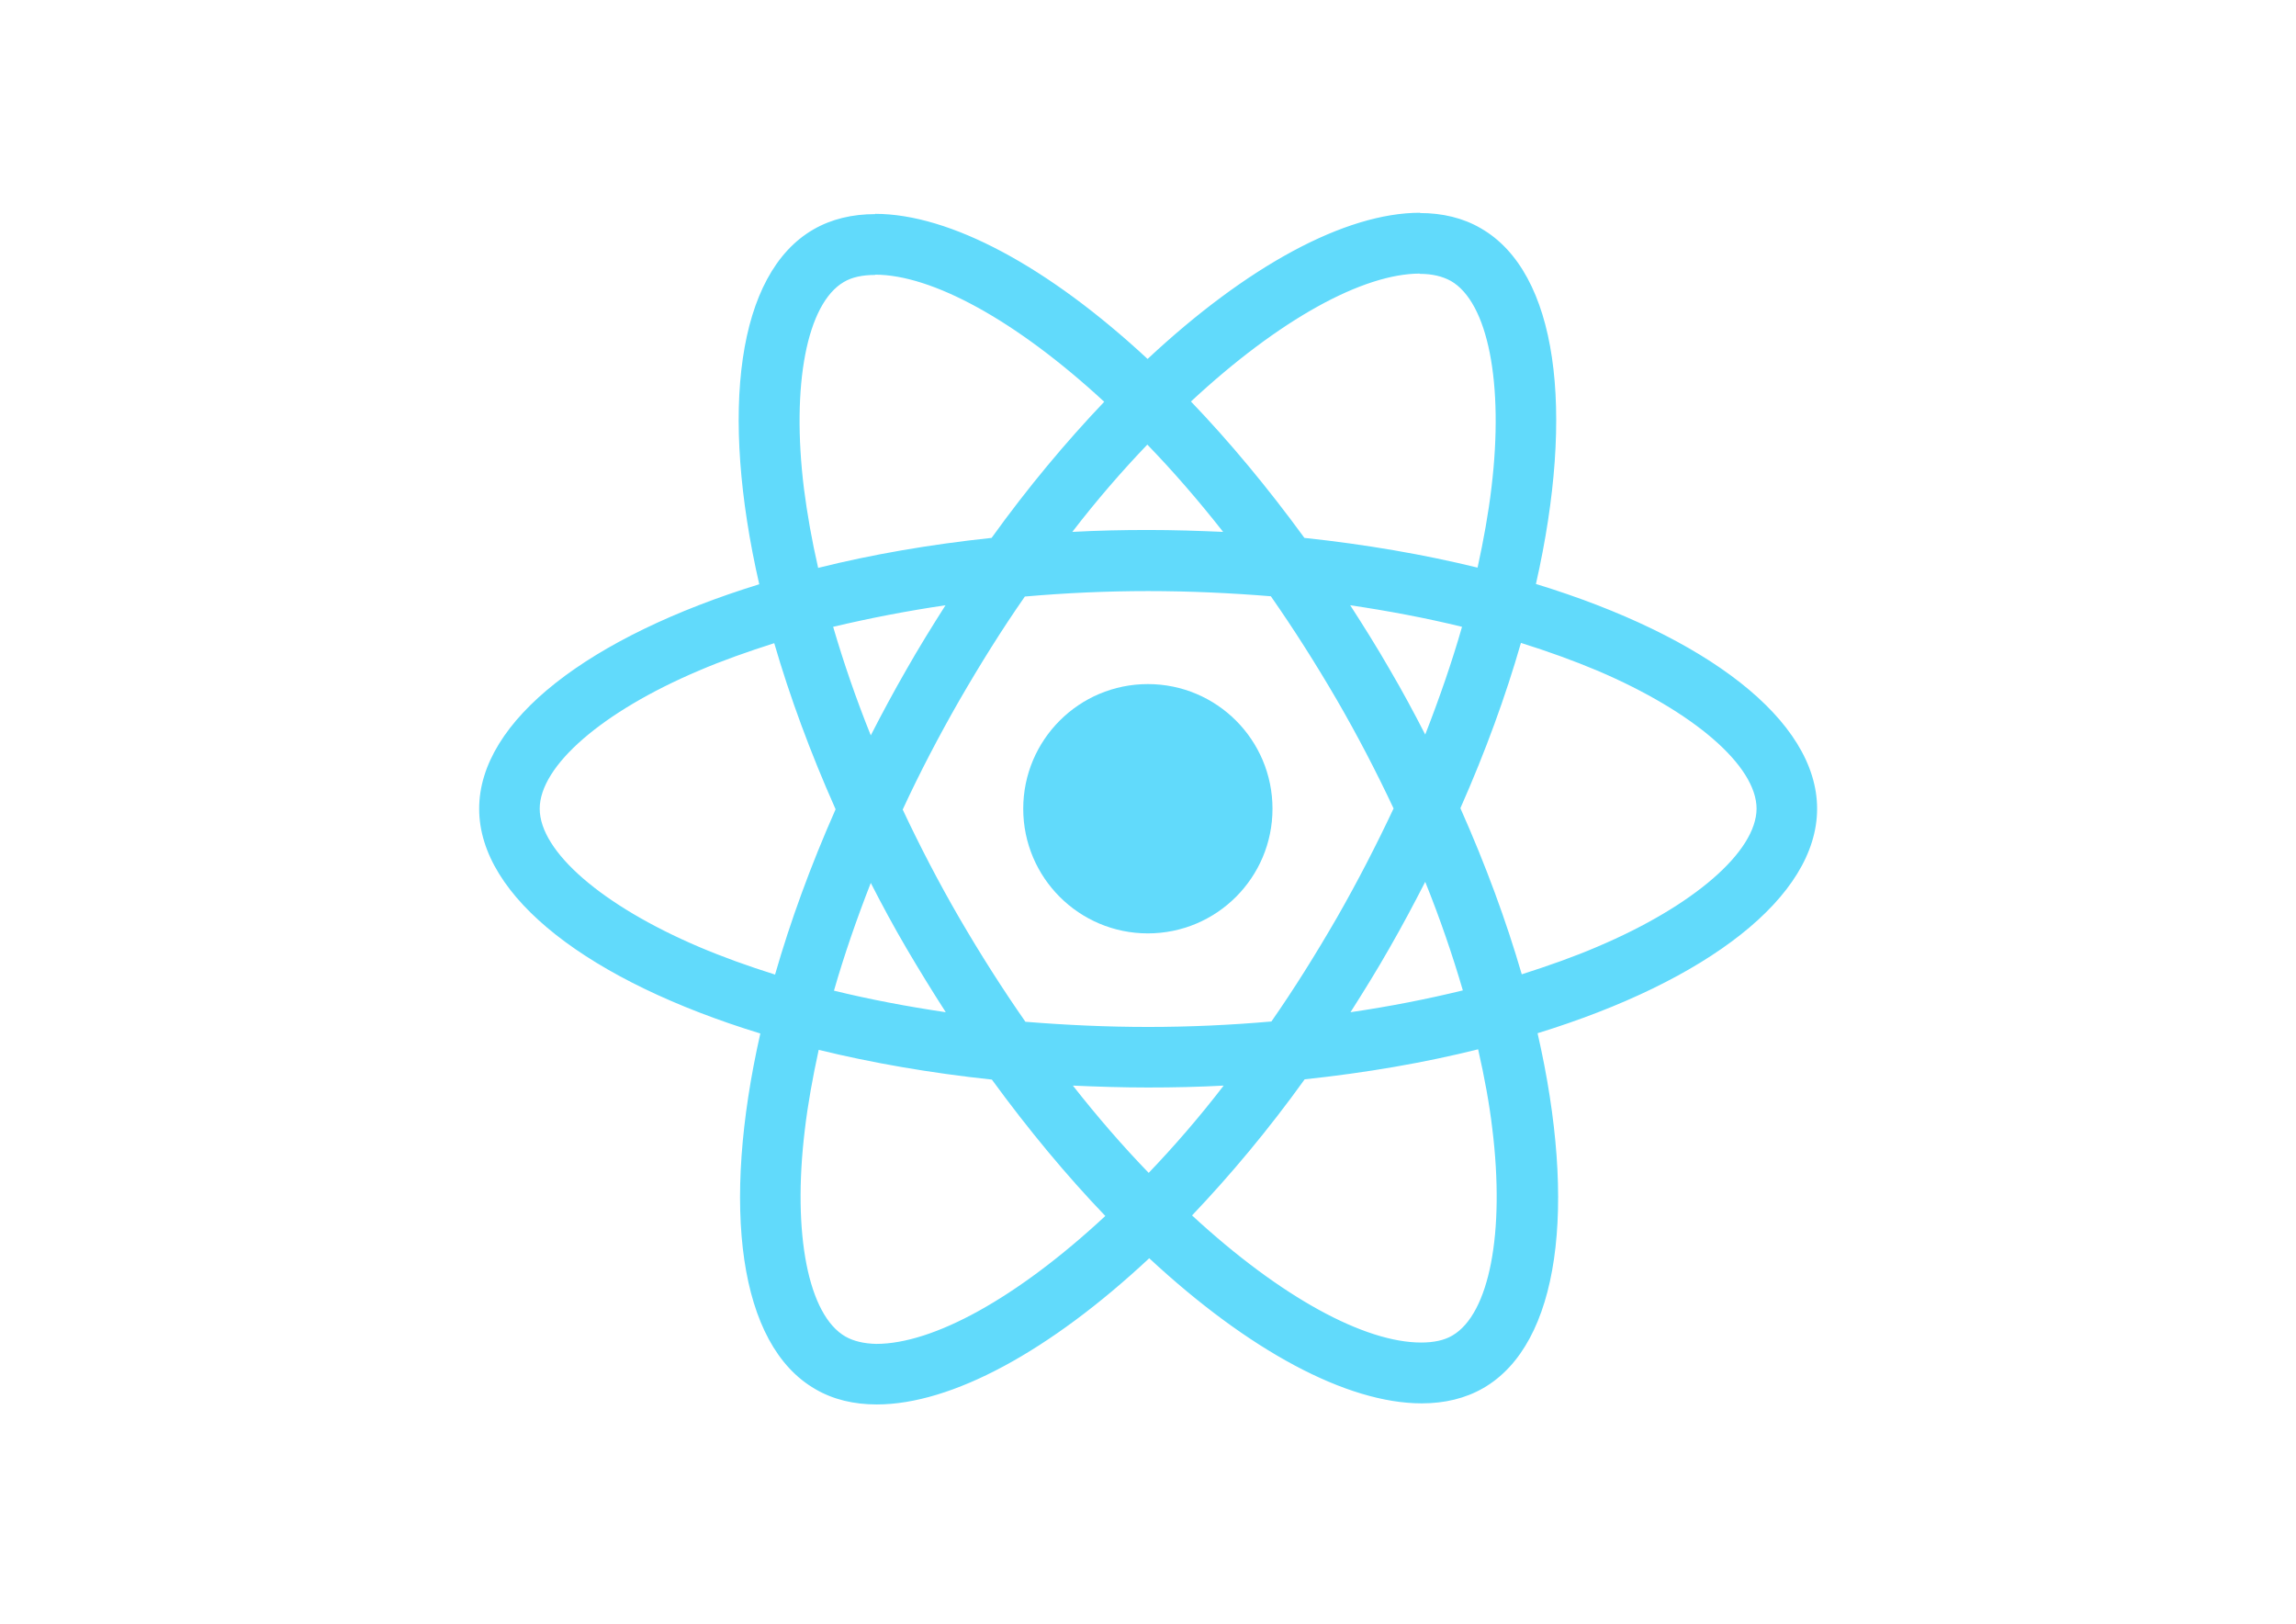
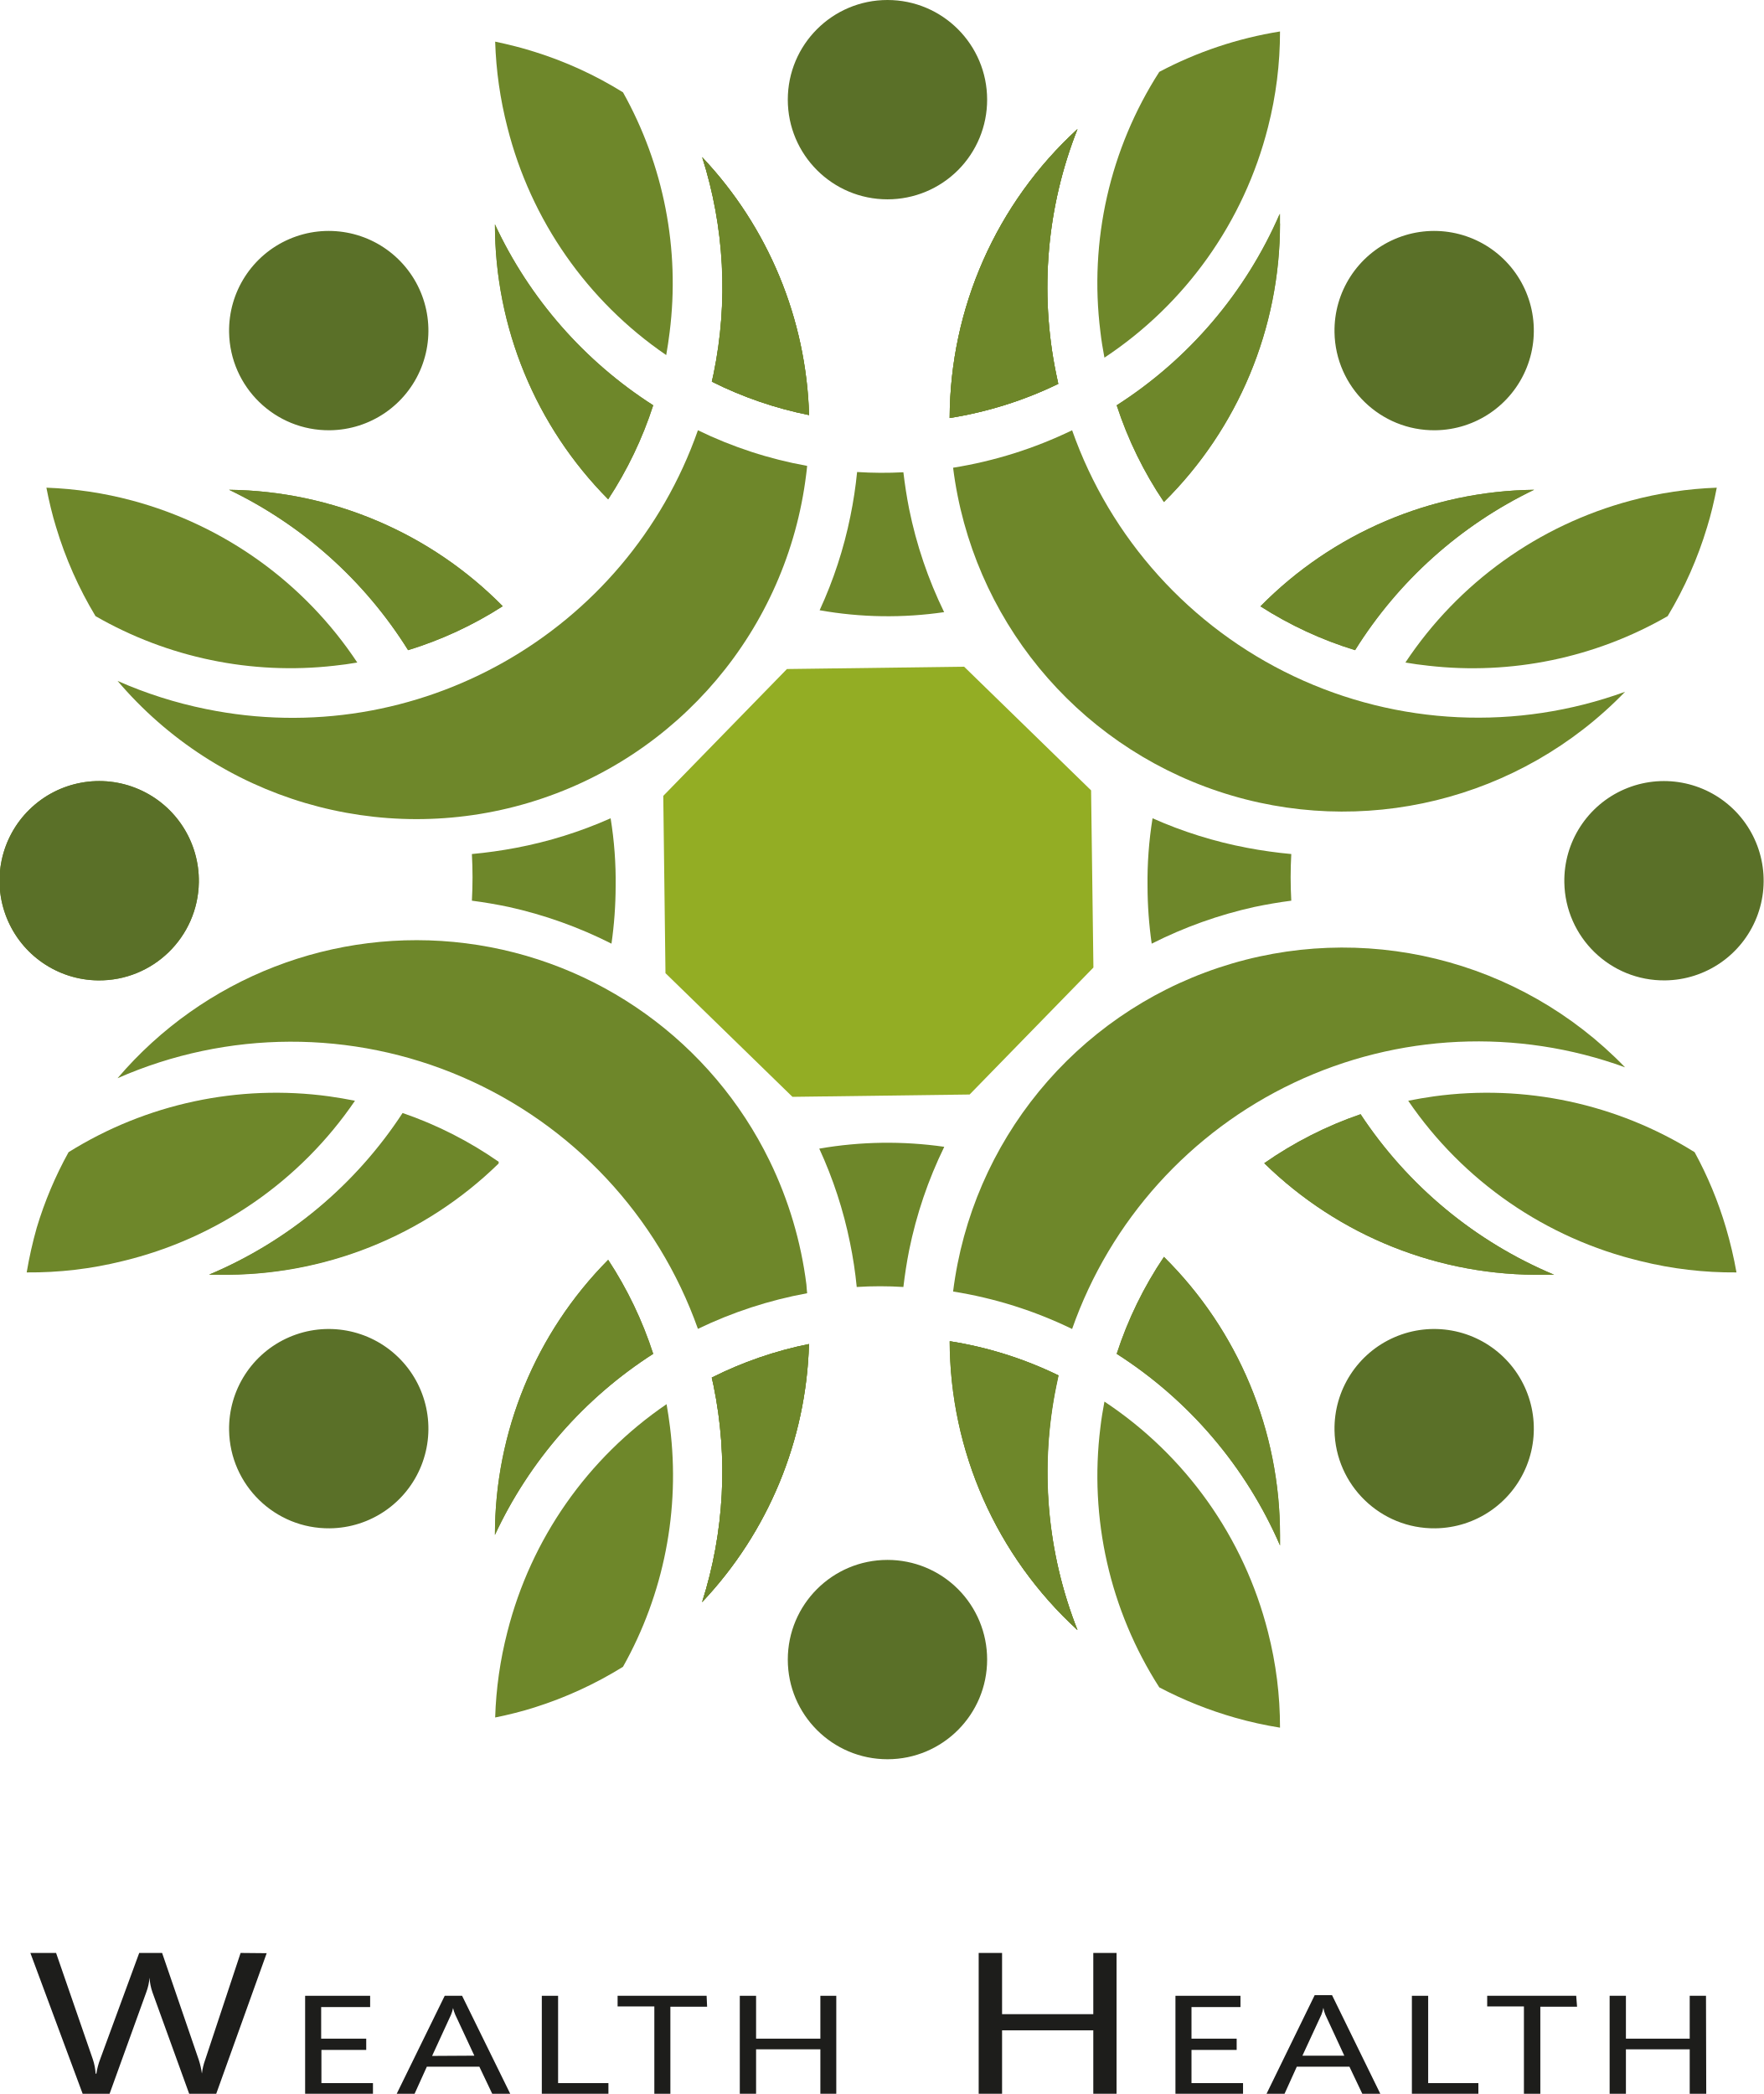
- <svg xmlns="http://www.w3.org/2000/svg" viewBox="0 0 841.9 595.3">
-   <g fill="#61DAFB">
-     <path d="M666.3 296.5c0-32.5-40.7-63.3-103.1-82.4 14.4-63.6 8-114.2-20.2-130.4-6.5-3.8-14.1-5.6-22.4-5.6v22.3c4.6 0 8.3.9 11.4 2.6 13.6 7.8 19.5 37.5 14.9 75.7-1.1 9.4-2.9 19.3-5.1 29.4-19.6-4.8-41-8.5-63.5-10.9-13.5-18.5-27.5-35.3-41.6-50 32.6-30.3 63.2-46.9 84-46.9V78c-27.5 0-63.5 19.6-99.9 53.6-36.4-33.8-72.4-53.2-99.9-53.2v22.3c20.7 0 51.4 16.5 84 46.6-14 14.7-28 31.4-41.3 49.9-22.6 2.4-44 6.1-63.6 11-2.3-10-4-19.7-5.2-29-4.7-38.2 1.1-67.9 14.6-75.8 3-1.8 6.9-2.6 11.5-2.6V78.5c-8.4 0-16 1.8-22.6 5.6-28.1 16.2-34.4 66.7-19.9 130.1-62.2 19.2-102.7 49.9-102.7 82.3 0 32.5 40.7 63.3 103.1 82.4-14.4 63.6-8 114.2 20.2 130.4 6.5 3.8 14.1 5.6 22.5 5.6 27.5 0 63.5-19.6 99.9-53.6 36.4 33.8 72.4 53.2 99.9 53.2 8.4 0 16-1.8 22.6-5.6 28.1-16.2 34.4-66.7 19.9-130.1 62-19.1 102.5-49.9 102.5-82.3zm-130.2-66.7c-3.7 12.9-8.3 26.2-13.5 39.5-4.1-8-8.4-16-13.1-24-4.6-8-9.5-15.8-14.4-23.4 14.2 2.1 27.9 4.7 41 7.9zm-45.8 106.5c-7.8 13.5-15.8 26.3-24.1 38.2-14.9 1.3-30 2-45.2 2-15.1 0-30.2-.7-45-1.9-8.3-11.9-16.4-24.6-24.2-38-7.6-13.1-14.5-26.4-20.8-39.8 6.2-13.4 13.2-26.8 20.7-39.9 7.8-13.5 15.8-26.3 24.1-38.2 14.9-1.3 30-2 45.2-2 15.1 0 30.2.7 45 1.9 8.3 11.9 16.4 24.6 24.2 38 7.6 13.1 14.5 26.4 20.8 39.8-6.3 13.4-13.2 26.8-20.7 39.9zm32.3-13c5.4 13.4 10 26.8 13.8 39.8-13.1 3.2-26.9 5.9-41.2 8 4.9-7.7 9.8-15.6 14.4-23.7 4.6-8 8.9-16.1 13-24.1zM421.2 430c-9.3-9.6-18.6-20.3-27.8-32 9 .4 18.2.7 27.5.7 9.4 0 18.7-.2 27.8-.7-9 11.7-18.3 22.4-27.5 32zm-74.4-58.9c-14.2-2.1-27.9-4.7-41-7.9 3.7-12.9 8.3-26.2 13.5-39.5 4.1 8 8.4 16 13.1 24 4.7 8 9.5 15.8 14.4 23.4zM420.7 163c9.3 9.6 18.6 20.3 27.8 32-9-.4-18.2-.7-27.5-.7-9.4 0-18.7.2-27.8.7 9-11.7 18.3-22.4 27.5-32zm-74 58.9c-4.9 7.7-9.8 15.6-14.4 23.7-4.6 8-8.9 16-13 24-5.4-13.4-10-26.8-13.8-39.8 13.1-3.1 26.9-5.8 41.2-7.9zm-90.5 125.2c-35.4-15.1-58.3-34.9-58.3-50.6 0-15.7 22.9-35.6 58.3-50.6 8.6-3.7 18-7 27.7-10.1 5.7 19.6 13.2 40 22.5 60.9-9.2 20.8-16.6 41.1-22.2 60.6-9.9-3.1-19.3-6.5-28-10.2zM310 490c-13.6-7.8-19.5-37.5-14.9-75.7 1.1-9.4 2.9-19.3 5.1-29.4 19.6 4.8 41 8.5 63.5 10.9 13.5 18.5 27.5 35.3 41.6 50-32.6 30.3-63.2 46.9-84 46.9-4.5-.1-8.3-1-11.3-2.7zm237.2-76.2c4.7 38.2-1.1 67.9-14.6 75.8-3 1.8-6.9 2.6-11.5 2.6-20.7 0-51.4-16.5-84-46.6 14-14.7 28-31.4 41.3-49.9 22.6-2.4 44-6.1 63.6-11 2.3 10.1 4.1 19.8 5.2 29.1zm38.5-66.7c-8.6 3.7-18 7-27.7 10.1-5.7-19.6-13.2-40-22.5-60.9 9.2-20.8 16.6-41.1 22.2-60.6 9.9 3.1 19.3 6.5 28.1 10.2 35.4 15.1 58.3 34.9 58.3 50.6-.1 15.7-23 35.6-58.4 50.6zM320.8 78.4z" />
-     <circle cx="420.9" cy="296.5" r="45.7" />
-     <path d="M520.5 78.1z" />
+ <svg xmlns="http://www.w3.org/2000/svg" id="ae1aae8e-cb10-4cf2-8bd9-4b45372964dc" data-name="Calque 1" viewBox="0 0 144 171.02">
+   <g id="f4504731-18e1-4f6d-86dc-b2883c73e848" data-name="logo">
+     <g id="bc0cff71-7532-4c14-8166-9254f9ffca46" data-name="down-group">
+       <path d="M77.11,93.68a35.2,35.2,0,0,0-2.86,8.43c-.2,1-.35,2-.47,3a30.33,30.33,0,0,0-3.81,0,34.39,34.39,0,0,0-.55-3.62,34.9,34.9,0,0,0-2.51-7.68,32.6,32.6,0,0,1,10.2-.15Z" style="fill:#6e872a" />
+       <path d="M49.67,102.89a31.92,31.92,0,0,0-9.25,22.47,35.27,35.27,0,0,1,12.93-14.79A31.81,31.81,0,0,0,49.67,102.89Zm16.4,6.88a31.61,31.61,0,0,0-7.94,2.74l.15.67a35.05,35.05,0,0,1-.94,17.67A32,32,0,0,0,66.07,109.77Z" style="fill:#6e872a" />
+       <path d="M80.62,135.53a8.14,8.14,0,1,1-8.14-8.13A8.13,8.13,0,0,1,80.62,135.53Z" style="fill:#5a7028" />
+       <path d="M88,133.13a32.11,32.11,0,0,1-10.44-23.59,31.43,31.43,0,0,1,8.87,2.79l-.18.85A35.11,35.11,0,0,0,88,133.13Z" style="fill:#6e872a" />
+       <path d="M104.54,125.41v.81A35.18,35.18,0,0,0,91.2,110.57a31.63,31.63,0,0,1,3.86-7.92A31.94,31.94,0,0,1,104.54,125.41Z" style="fill:#6e872a" />
+       <path d="M88,133.13a32.11,32.11,0,0,1-10.44-23.59,31.43,31.43,0,0,1,8.87,2.79l-.18.85A35.11,35.11,0,0,0,88,133.13Z" style="fill:#6e872a" />
+       <path d="M57.34,130.85a35.05,35.05,0,0,0,.94-17.67l-.15-.67a31.61,31.61,0,0,1,7.94-2.74A32,32,0,0,1,57.34,130.85Z" style="fill:#6e872a" />
+     </g>
+     <path d="M86.28,113.18l.18-.85a31.43,31.43,0,0,0-8.87-2.79A32.11,32.11,0,0,0,88,133.13,35.11,35.11,0,0,1,86.28,113.18Zm8.78-10.53a31.63,31.63,0,0,0-3.86,7.92,35.18,35.18,0,0,1,13.34,15.65v-.81A31.94,31.94,0,0,0,95.06,102.65Z" style="fill:#6e872a" />
+     <g id="a8a6eead-a0af-4d40-95f5-ad55371bffa5" data-name="down-group">
+       <path d="M104.54,141.1a31.32,31.32,0,0,1-3.66-.81,32.23,32.23,0,0,1-6.2-2.48,32,32,0,0,1-4.81-21.23c.08-.71.2-1.41.33-2.11a32,32,0,0,1,13.36,18.83h0A31.26,31.26,0,0,1,104.54,141.1Z" style="fill:#6e872a" />
+       <path d="M132.72,87.17a35.13,35.13,0,0,0-45.16,21.37,34.66,34.66,0,0,0-9.72-3.06,32.07,32.07,0,0,1,54.88-18.31Z" style="fill:#6e872a" />
+     </g>
+     <path d="M49.67,102.89a31.92,31.92,0,0,0-9.25,22.47,35.27,35.27,0,0,1,12.93-14.79A31.81,31.81,0,0,0,49.67,102.89Zm16.4,6.88a31.61,31.61,0,0,0-7.94,2.74l.15.67a35.05,35.05,0,0,1-.94,17.67A32,32,0,0,0,66.07,109.77Z" style="fill:#6e872a" />
+     <g id="e0ccee25-dc4b-4c1d-9a7a-80121854b0cc" data-name="down-group">
+       <path d="M65.92,105.62A35.07,35.07,0,0,0,57,108.53,35.24,35.24,0,0,0,9.6,88.06a32.08,32.08,0,0,1,53.26,6.76,32.33,32.33,0,0,1,3,10.09C65.87,105.15,65.9,105.38,65.92,105.62Z" style="fill:#6e872a" />
+       <path d="M50.88,136.13h0a31.89,31.89,0,0,1-7.23,3.32c-1,.32-2.12.6-3.21.82a31.91,31.91,0,0,1,1-7h0a32,32,0,0,1,13-18.59c.11.62.2,1.24.28,1.87A31.89,31.89,0,0,1,50.88,136.13Z" style="fill:#6e872a" />
+     </g>
+     <g id="e0203796-0638-480a-9e9a-388a71436dc6" data-name="down-group">
+       <path d="M77.11,50a35.2,35.2,0,0,1-2.86-8.43c-.2-1-.35-2-.47-3A32.35,32.35,0,0,1,70,38.55a35.2,35.2,0,0,1-.55,3.62,34.82,34.82,0,0,1-2.51,7.67,31.81,31.81,0,0,0,10.2.15Z" style="fill:#6e872a" />
+       <path d="M53.35,33.1A35.18,35.18,0,0,1,40.42,18.32a31.9,31.9,0,0,0,9.25,22.46A31.81,31.81,0,0,0,53.35,33.1Zm4-20.27a35,35,0,0,1,.94,17.67l-.15.67a31.59,31.59,0,0,0,7.94,2.73A32,32,0,0,0,57.34,12.83Z" style="fill:#6e872a" />
+       <path d="M80.62,8.14a8.14,8.14,0,1,0-8.14,8.14A8.13,8.13,0,0,0,80.62,8.14Z" style="fill:#5a7028" />
+       <path d="M88,10.54a32.14,32.14,0,0,0-10.44,23.6,31.76,31.76,0,0,0,8.87-2.79l-.18-.85A35.15,35.15,0,0,1,88,10.54Z" style="fill:#6e872a" />
+       <path d="M104.54,18.26v-.8A35.21,35.21,0,0,1,91.2,33.1,31.7,31.7,0,0,0,95.06,41,32,32,0,0,0,104.54,18.26Z" style="fill:#6e872a" />
+       <path d="M88,10.54a32.14,32.14,0,0,0-10.44,23.6,31.76,31.76,0,0,0,8.87-2.79l-.18-.85A35.15,35.15,0,0,1,88,10.54Z" style="fill:#6e872a" />
+       <path d="M57.34,12.83a35,35,0,0,1,.94,17.67l-.15.67a31.59,31.59,0,0,0,7.94,2.73A32,32,0,0,0,57.34,12.83Z" style="fill:#6e872a" />
+     </g>
+     <path d="M88,10.54a32.14,32.14,0,0,0-10.44,23.6,31.76,31.76,0,0,0,8.87-2.79l-.18-.85A35.15,35.15,0,0,1,88,10.54Zm16.51,7.72v-.8A35.21,35.21,0,0,1,91.2,33.1,31.7,31.7,0,0,0,95.06,41,32,32,0,0,0,104.54,18.26Z" style="fill:#6e872a" />
+     <g id="f5628683-1f0c-4139-aafb-80a32ab0d9da" data-name="down-group">
+       <path d="M104.54,2.57a31.82,31.82,0,0,0-9.86,3.3,31.92,31.92,0,0,0-4.81,21.22c.08.72.2,1.42.33,2.12a32,32,0,0,0,13.36-18.83h0A31.39,31.39,0,0,0,104.54,2.57Z" style="fill:#6e872a" />
+       <path d="M132.72,56.5A35.15,35.15,0,0,1,87.56,35.14a35,35,0,0,1-9.72,3.06,32.07,32.07,0,0,0,54.88,18.3Z" style="fill:#6e872a" />
+     </g>
+     <path d="M53.35,33.1A35.18,35.18,0,0,1,40.42,18.32a31.9,31.9,0,0,0,9.25,22.46A31.81,31.81,0,0,0,53.35,33.1Zm4-20.27a35,35,0,0,1,.94,17.67l-.15.67a31.59,31.59,0,0,0,7.94,2.73A32,32,0,0,0,57.34,12.83Z" style="fill:#6e872a" />
+     <g id="e6df9430-e721-4293-af8f-8970dfc5c524" data-name="down-group">
+       <path d="M65.92,38.05A34.3,34.3,0,0,1,57,35.14,35.11,35.11,0,0,1,16.83,57.91a35.06,35.06,0,0,1-7.23-2.3A32.06,32.06,0,0,0,65.84,38.76C65.87,38.53,65.9,38.29,65.92,38.05Z" style="fill:#6e872a" />
+       <path d="M50.88,7.54h0a31.44,31.44,0,0,0-7.23-3.31c-1-.32-2.12-.6-3.21-.83a32,32,0,0,0,1,7h0A32,32,0,0,0,54.41,29c.11-.62.2-1.23.28-1.87A31.91,31.91,0,0,0,50.88,7.54Z" style="fill:#6e872a" />
+     </g>
+     <g id="fe997847-3ca6-470d-8a91-47027a21edf6" data-name="down-group">
+       <path d="M8,80.07a8.14,8.14,0,1,1,8.24-8A8.14,8.14,0,0,1,8,80.07Z" style="fill:#6e872a" />
+       <path d="M49.94,77.07a35.6,35.6,0,0,0-8.4-3c-1-.21-2-.38-3-.51a34.59,34.59,0,0,0,0-3.81c1.2-.11,2.41-.28,3.62-.51a35,35,0,0,0,7.71-2.41,32.05,32.05,0,0,1,.41,5.57A33.62,33.62,0,0,1,49.94,77.07Z" style="fill:#6e872a" />
+       <path d="M41.06,49.51A31.93,31.93,0,0,0,18.71,40,35.27,35.27,0,0,1,33.33,53.1,31.34,31.34,0,0,0,41.06,49.51Z" style="fill:#6e872a" />
+       <path d="M8,80.07a8.14,8.14,0,1,1,8.24-8A8.14,8.14,0,0,1,8,80.07Z" style="fill:#5a7028" />
+       <path d="M17.87,104.11h-.8A35.27,35.27,0,0,0,32.88,91a31.73,31.73,0,0,1,7.87,4A31.93,31.93,0,0,1,17.87,104.11Z" style="fill:#6e872a" />
+     </g>
+     <path d="M40.75,94.9a31.73,31.73,0,0,0-7.87-4A35.27,35.27,0,0,1,17.07,104.1h.8A31.93,31.93,0,0,0,40.75,94.9Z" style="fill:#6e872a" />
+     <g id="feeb85dd-97cf-4123-803a-8af7611945d4" data-name="down-group">
+       <path d="M2.18,103.92A34,34,0,0,1,3,100.27,31.33,31.33,0,0,1,5.6,94.1a32,32,0,0,1,21.28-4.56c.71.1,1.41.22,2.11.36A32,32,0,0,1,10,103h0A31.39,31.39,0,0,1,2.18,103.92Z" style="fill:#6e872a" />
+     </g>
+     <path d="M41.06,49.51A31.93,31.93,0,0,0,18.71,40,35.27,35.27,0,0,1,33.33,53.1,31.34,31.34,0,0,0,41.06,49.51Z" style="fill:#6e872a" />
+     <g id="aec83800-4172-4dd5-ae47-16f276b1c7ad" data-name="down-group">
+       <path d="M7.8,50.32h0a31.86,31.86,0,0,1-3.22-7.27c-.31-1-.58-2.13-.79-3.22a31.36,31.36,0,0,1,7,1.05h0A32,32,0,0,1,29.18,54.11c-.62.11-1.24.19-1.87.26A31.89,31.89,0,0,1,7.8,50.32Z" style="fill:#6e872a" />
+     </g>
+     <g id="a2354e53-f83b-46fb-92d2-cf0d1483cb8d" data-name="down-group">
+       <path d="M94.06,77.07a35.6,35.6,0,0,1,8.4-3c1-.21,2-.38,3-.51a34.59,34.59,0,0,1,0-3.81c-1.2-.11-2.41-.28-3.62-.51a35,35,0,0,1-7.71-2.41,32.05,32.05,0,0,0-.41,5.57A33.62,33.62,0,0,0,94.06,77.07Z" style="fill:#6e872a" />
+       <path d="M110.67,53.1A35.27,35.27,0,0,1,125.29,40a31.93,31.93,0,0,0-22.35,9.52A31.34,31.34,0,0,0,110.67,53.1Z" style="fill:#6e872a" />
+       <path d="M136,80.07a8.14,8.14,0,1,0-8.24-8A8.14,8.14,0,0,0,136,80.07Z" style="fill:#5a7028" />
+       <path d="M126.13,104.11h.8A35.27,35.27,0,0,1,111.12,91a31.73,31.73,0,0,0-7.87,4A31.93,31.93,0,0,0,126.13,104.11Z" style="fill:#6e872a" />
+     </g>
+     <path d="M126.13,104.11h.8A35.27,35.27,0,0,1,111.12,91a31.73,31.73,0,0,0-7.87,4A31.93,31.93,0,0,0,126.13,104.11Z" style="fill:#6e872a" />
+     <g id="bddf16bc-4f78-4ea5-8c93-125a181b06ee" data-name="down-group">
+       <path d="M141.82,103.92a34,34,0,0,0-.86-3.65,31.33,31.33,0,0,0-2.56-6.17,32,32,0,0,0-21.28-4.56c-.71.1-1.41.22-2.11.36A32,32,0,0,0,134,103h0A31.39,31.39,0,0,0,141.82,103.92Z" style="fill:#6e872a" />
+     </g>
+     <path d="M110.67,53.1A35.27,35.27,0,0,1,125.29,40a31.93,31.93,0,0,0-22.35,9.52A31.34,31.34,0,0,0,110.67,53.1Z" style="fill:#6e872a" />
+     <g id="f19cc1cf-625d-41fe-bb4b-4520874008db" data-name="down-group">
+       <path d="M136.2,50.32h0a31.86,31.86,0,0,0,3.22-7.27c.31-1,.58-2.13.79-3.22a31.36,31.36,0,0,0-7,1.05h0a32,32,0,0,0-18.43,13.23c.62.11,1.24.19,1.87.26A31.89,31.89,0,0,0,136.2,50.32Z" style="fill:#6e872a" />
+     </g>
+     <path d="M117.23,35.14a8.14,8.14,0,1,0-8.24-8A8.14,8.14,0,0,0,117.23,35.14Z" style="fill:#5a7028" />
+     <path d="M26.94,35.14a8.14,8.14,0,1,0-8.23-8A8.14,8.14,0,0,0,26.94,35.14Z" style="fill:#5a7028" />
+     <path d="M26.94,124.82a8.14,8.14,0,1,0-8.23-8A8.14,8.14,0,0,0,26.94,124.82Z" style="fill:#5a7028" />
+     <path d="M117.23,124.82a8.14,8.14,0,1,0-8.24-8A8.14,8.14,0,0,0,117.23,124.82Z" style="fill:#5a7028" />
+     <polygon points="89.11 64.55 89.3 79.02 79.19 89.39 64.72 89.58 54.35 79.48 54.17 65 64.27 54.64 78.74 54.45 89.11 64.55" style="fill:#93ad24" />
  </g>
+   <path d="M21.78,159.52,17.66,171H15.45l-3-8.29a4.57,4.57,0,0,1-.24-1.19h0a4.22,4.22,0,0,1-.26,1.18l-3,8.3H6.75l-4.27-11.5h2.1l3,8.68a4.56,4.56,0,0,1,.23,1.18h.06a5.77,5.77,0,0,1,.31-1.18l3.19-8.68h1.87l3,8.75a6.5,6.5,0,0,1,.25,1.1h0a4.92,4.92,0,0,1,.27-1.13l2.89-8.72Z" style="fill:#1d1d1b" />
+   <path d="M30.46,171H24.92V163h5.31v.92h-4v2.58h3.68v.92H26.25v2.71h4.21Z" style="fill:#1d1d1b" />
+   <path d="M41.67,171H40.2l-1.05-2.21H34.86l-1,2.21H32.4L36.32,163h1.42Zm-2.93-3.11-1.56-3.35A3.46,3.46,0,0,1,37,164h0a2.71,2.71,0,0,1-.17.56l-1.54,3.35Z" style="fill:#1d1d1b" />
+   <path d="M49.69,171H44.25V163h1.33v7.13h4.11Z" style="fill:#1d1d1b" />
+   <path d="M57.75,163.89h-3V171H53.44v-7.13h-3V163h7.27Z" style="fill:#1d1d1b" />
+   <path d="M68.3,171H67v-3.63H61.75V171H60.42V163h1.33v3.5H67V163H68.3Z" style="fill:#1d1d1b" />
+   <path d="M91.19,171h-1.9v-5.18H81.84V171H79.93v-11.5h1.91v5h7.45v-5h1.9Z" style="fill:#1d1d1b" />
+   <path d="M101.52,171H96V163h5.31v.92h-4v2.58H101v.92H97.31v2.71h4.21Z" style="fill:#1d1d1b" />
+   <path d="M112.73,171h-1.47l-1.05-2.21h-4.3l-1,2.21h-1.47l3.93-8.05h1.42Zm-2.94-3.11-1.55-3.35a2.66,2.66,0,0,1-.16-.56h0a2.8,2.8,0,0,1-.16.56l-1.55,3.35Z" style="fill:#1d1d1b" />
+   <path d="M120.74,171h-5.43V163h1.33v7.13h4.1Z" style="fill:#1d1d1b" />
+   <path d="M128.8,163.89h-3V171h-1.34v-7.13h-3V163h7.27Z" style="fill:#1d1d1b" />
+   <path d="M139.35,171H138v-3.63h-5.21V171h-1.33V163h1.33v3.5H138V163h1.33Z" style="fill:#1d1d1b" />
</svg>
